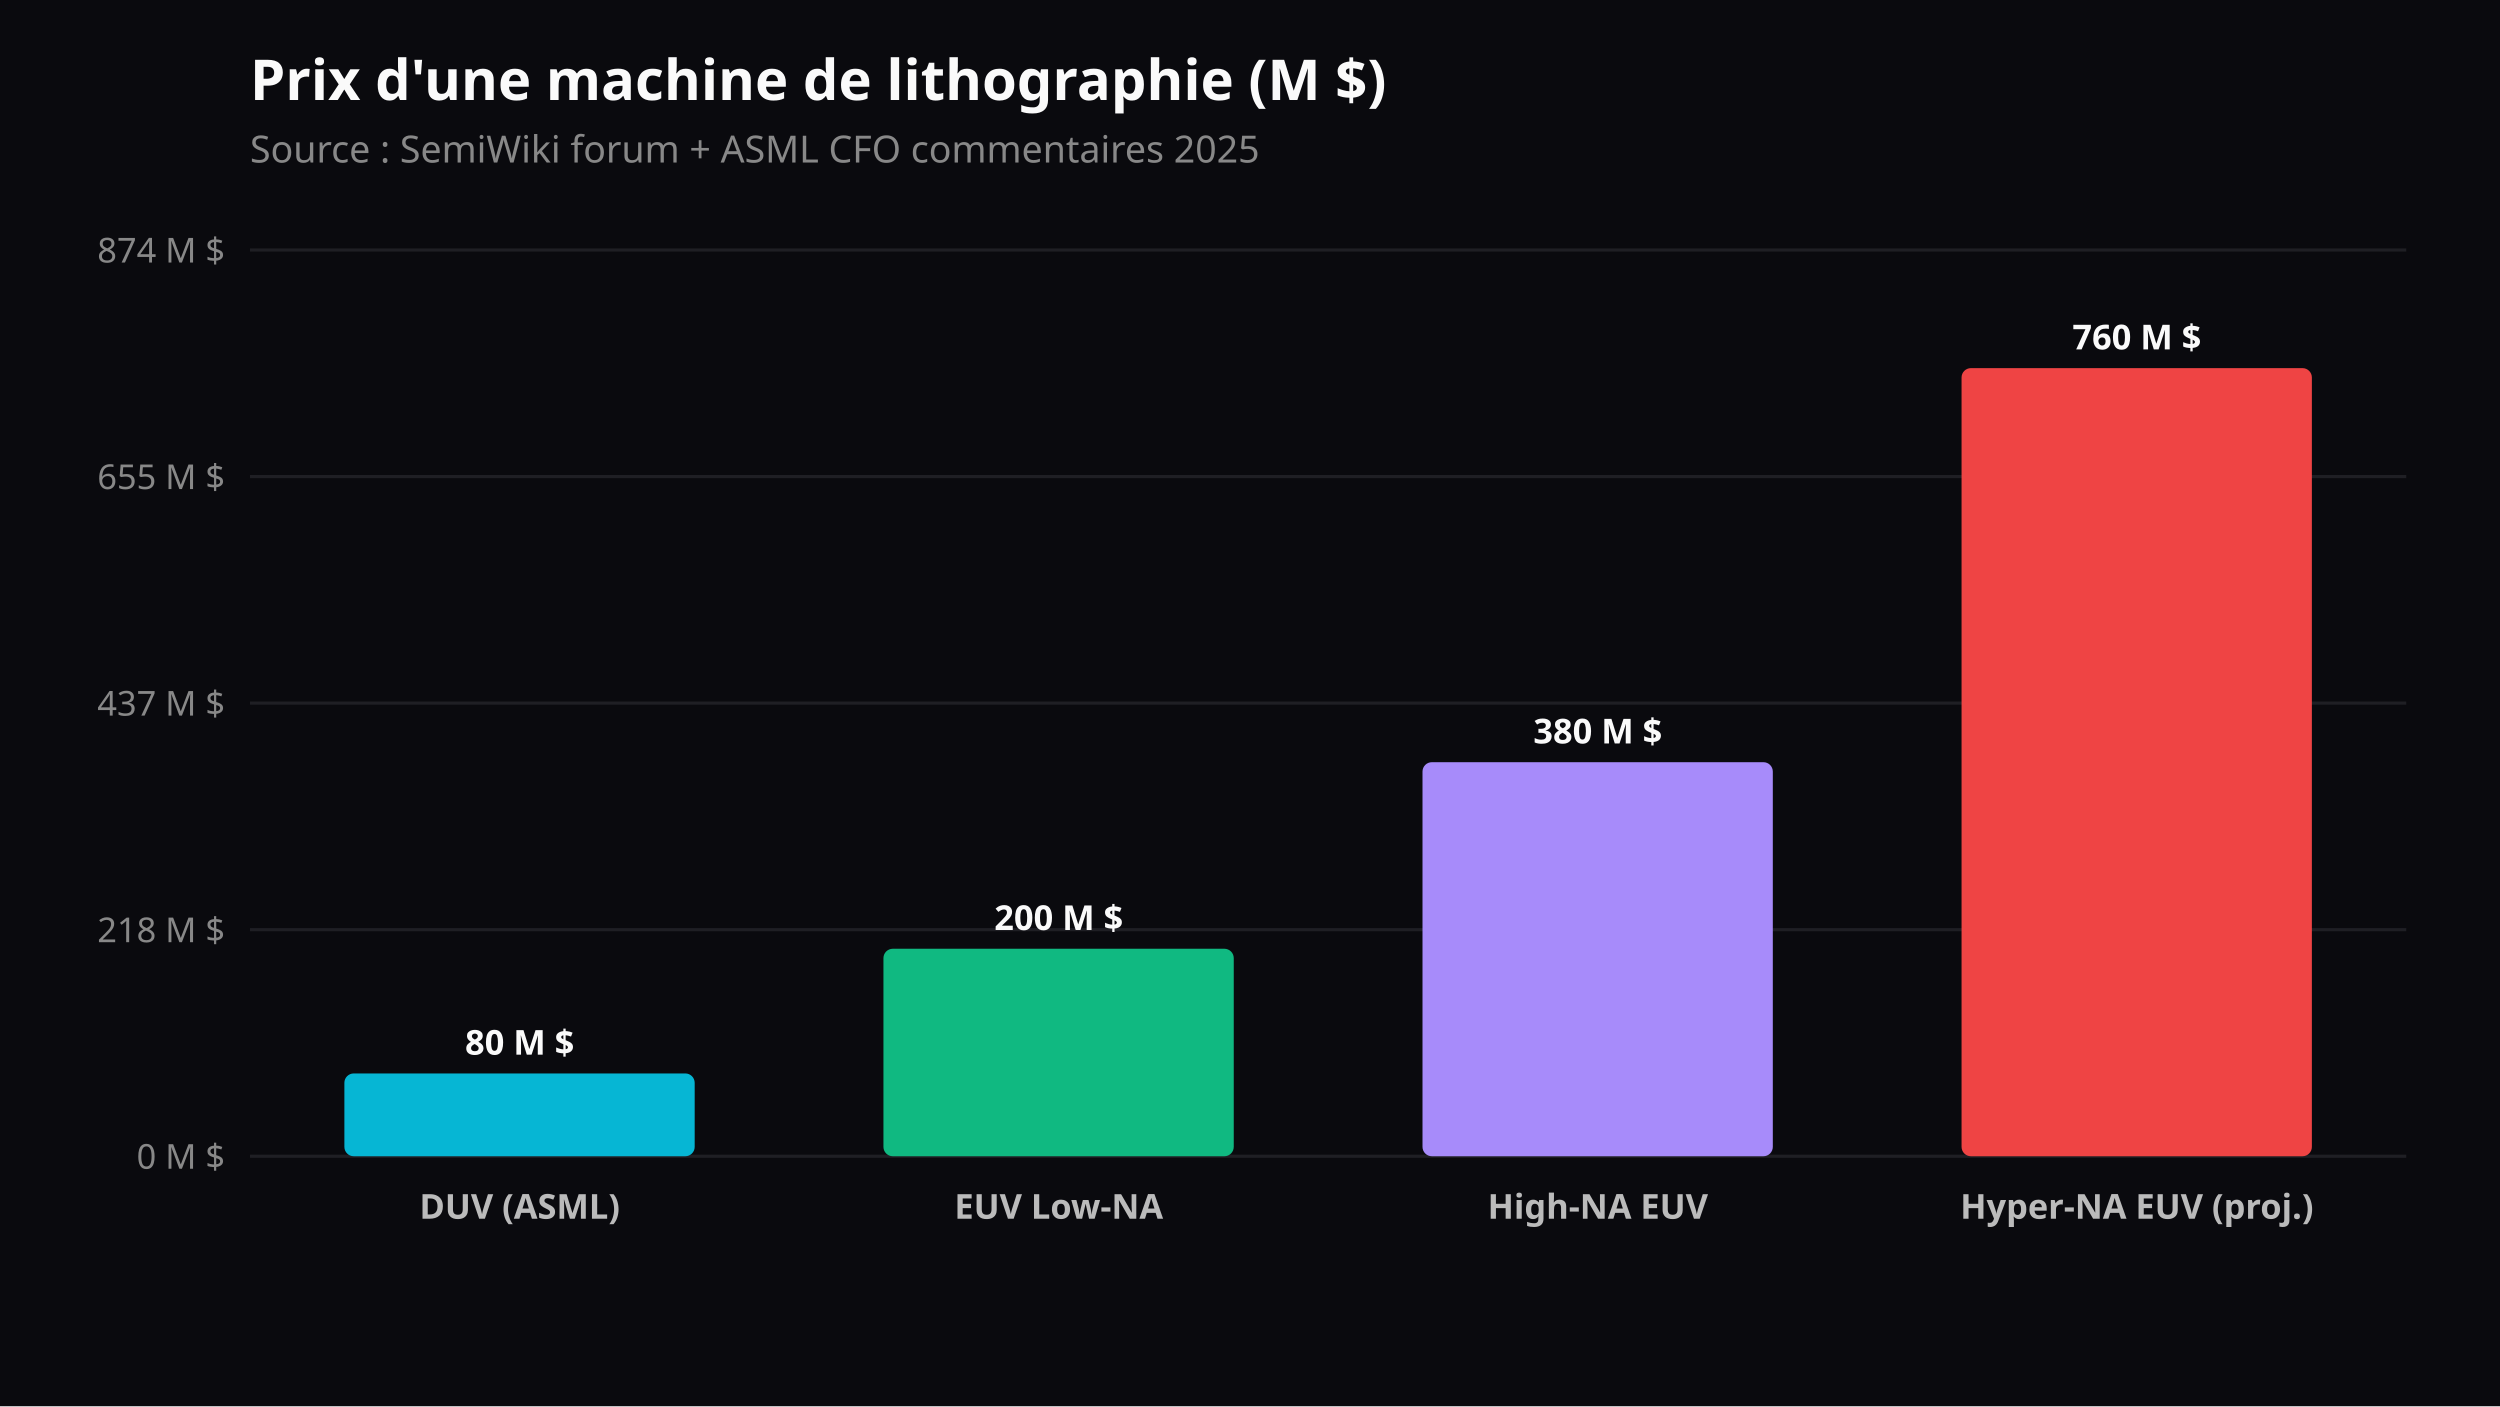
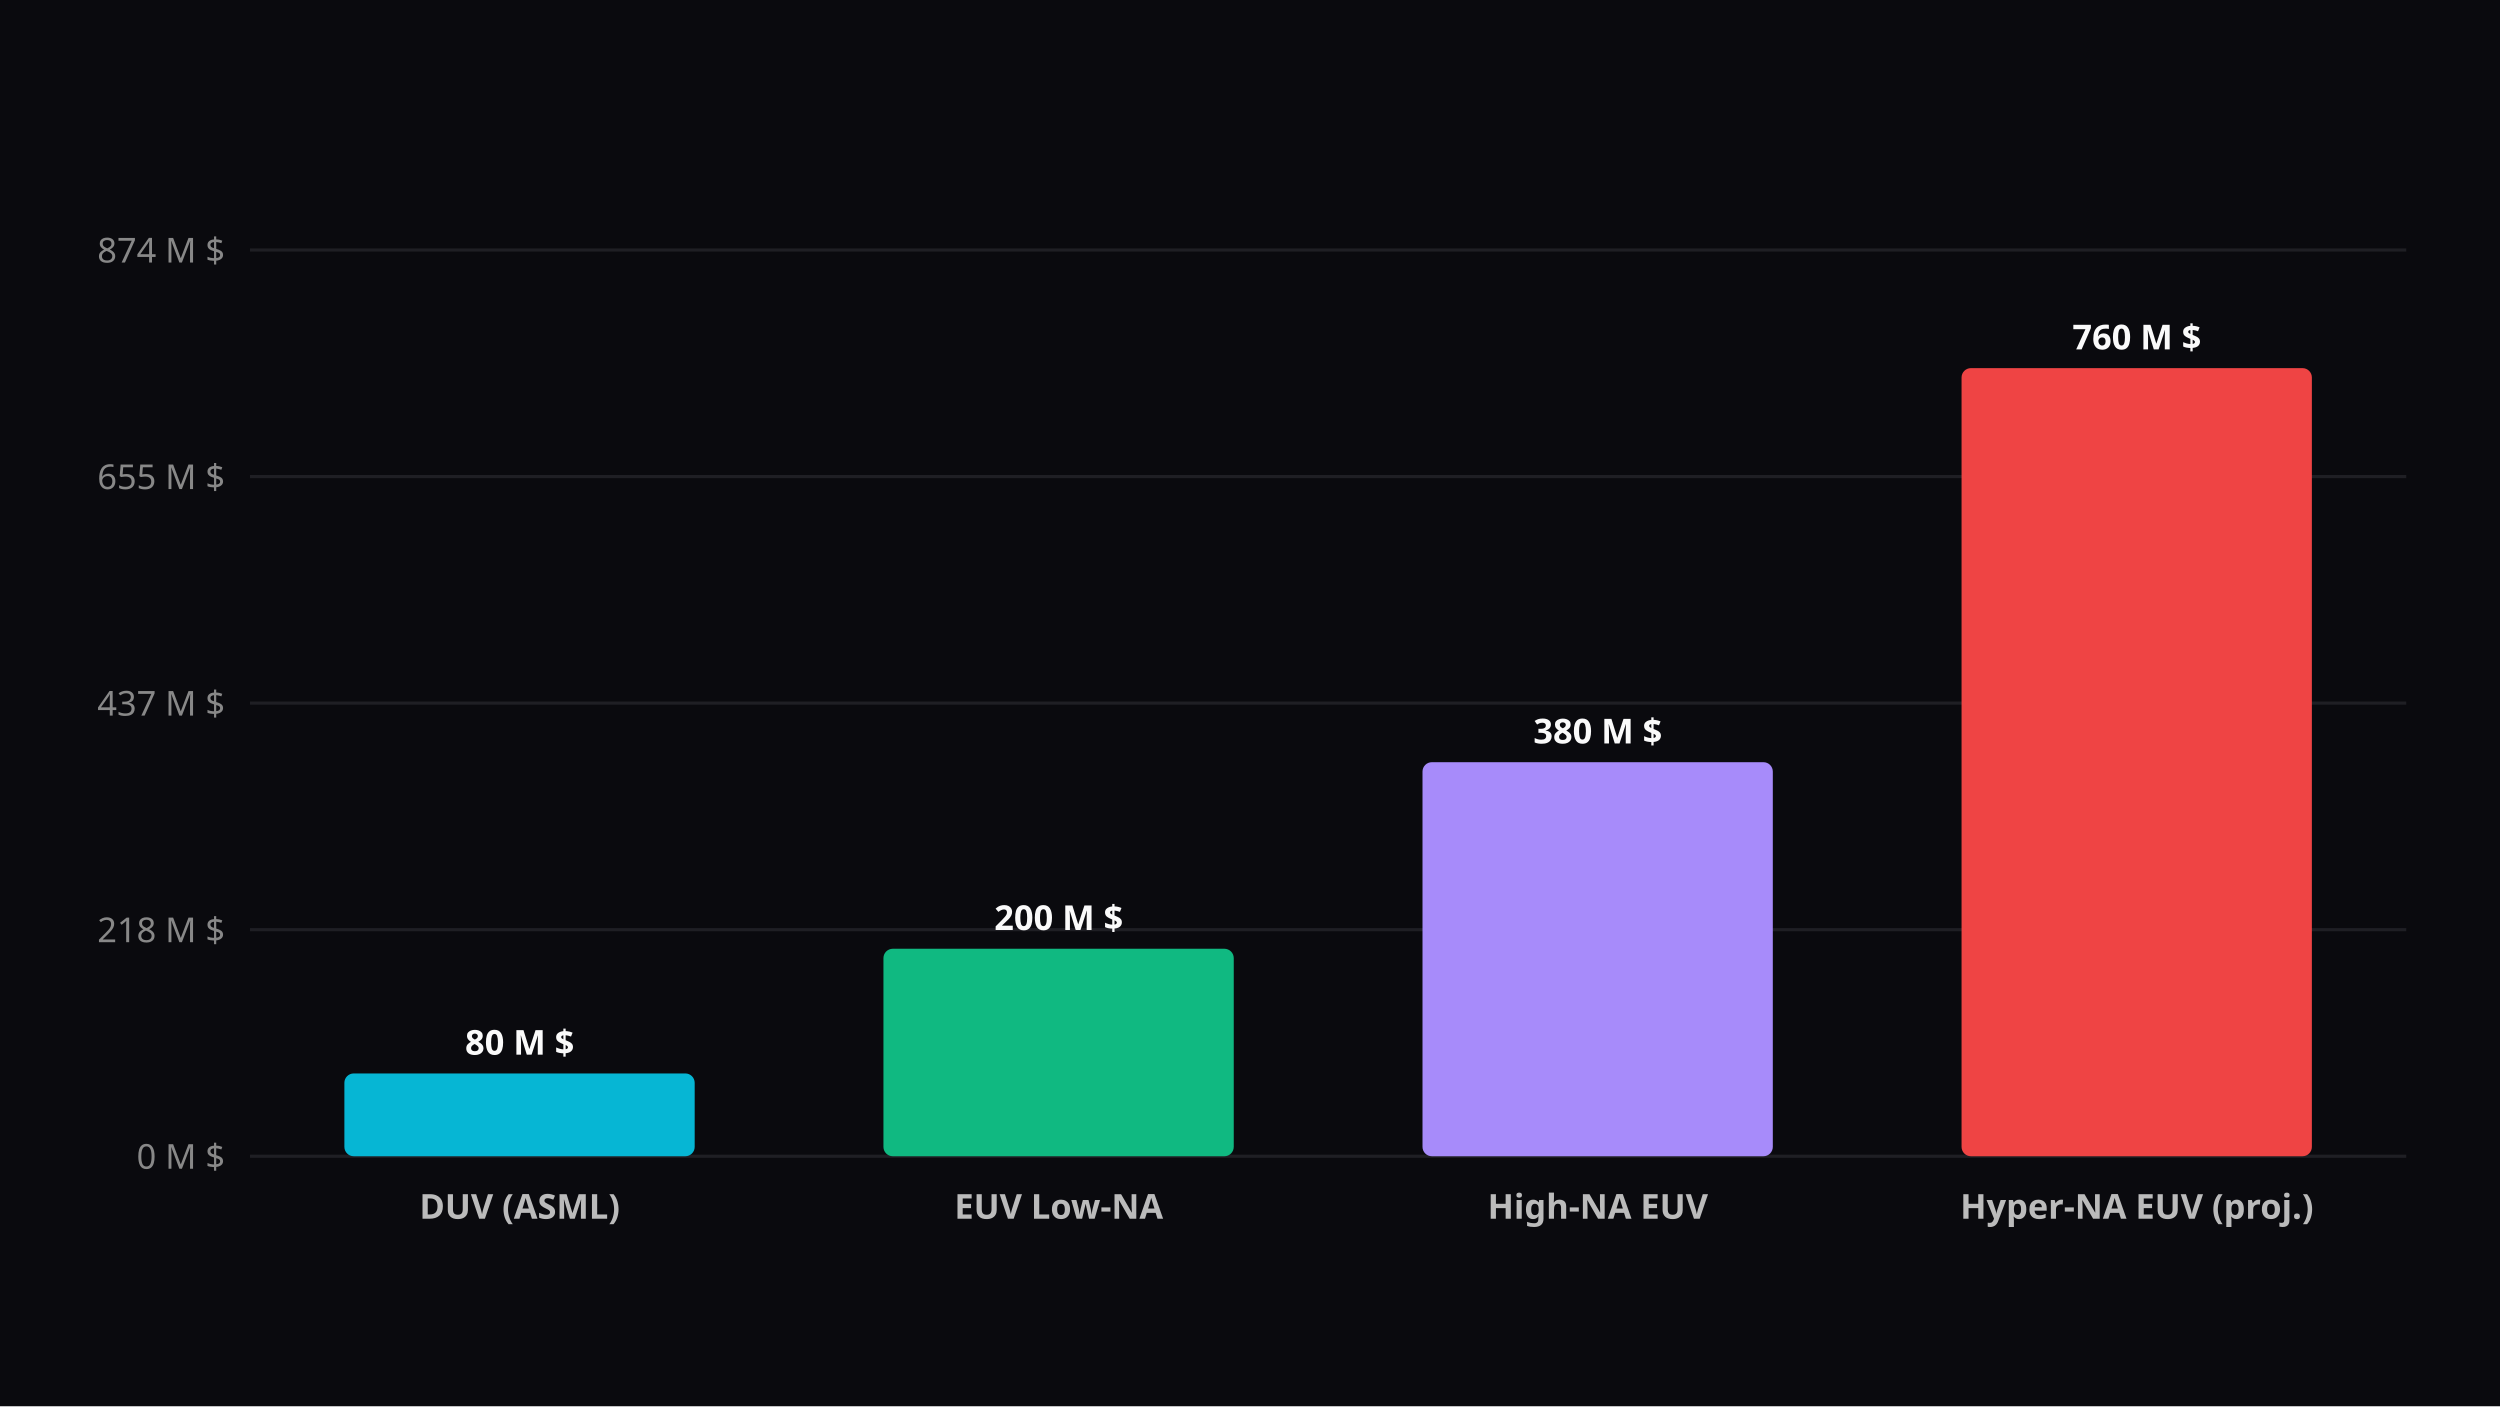
<svg xmlns="http://www.w3.org/2000/svg" viewBox="0 0 800 450" font-family="ui-sans-serif, system-ui">
  <rect width="800" height="450" fill="#0a0a0e" />
-   <text x="80" y="32" fill="#fafafa" font-size="18" font-weight="700">Prix d'une machine de lithographie (M $)</text>
-   <text x="80" y="52" fill="#888" font-size="12">Source : SemiWiki forum + ASML CFO commentaires 2025</text>
  <line x1="80" y1="80" x2="770" y2="80" stroke="#1f1f24" stroke-width="1" />
  <text x="72" y="84" text-anchor="end" fill="#888" font-size="11" font-family="ui-monospace">874 M $</text>
  <line x1="80" y1="152.5" x2="770" y2="152.5" stroke="#1f1f24" stroke-width="1" />
  <text x="72" y="156.5" text-anchor="end" fill="#888" font-size="11" font-family="ui-monospace">655 M $</text>
  <line x1="80" y1="225" x2="770" y2="225" stroke="#1f1f24" stroke-width="1" />
  <text x="72" y="229" text-anchor="end" fill="#888" font-size="11" font-family="ui-monospace">437 M $</text>
  <line x1="80" y1="297.5" x2="770" y2="297.5" stroke="#1f1f24" stroke-width="1" />
  <text x="72" y="301.5" text-anchor="end" fill="#888" font-size="11" font-family="ui-monospace">218 M $</text>
  <line x1="80" y1="370" x2="770" y2="370" stroke="#1f1f24" stroke-width="1" />
  <text x="72" y="374" text-anchor="end" fill="#888" font-size="11" font-family="ui-monospace">0 M $</text>
  <rect x="110.2" y="343.5" width="112.1" height="26.5" fill="#06b6d4" rx="3" />
  <text x="166.3" y="337.5" text-anchor="middle" fill="#fafafa" font-size="11" font-family="ui-monospace" font-weight="600">80 M $</text>
  <text x="166.3" y="390" text-anchor="middle" fill="#bbb" font-size="11" font-weight="600">DUV (ASML)</text>
  <rect x="282.7" y="303.6" width="112.1" height="66.4" fill="#10b981" rx="3" />
  <text x="338.8" y="297.6" text-anchor="middle" fill="#fafafa" font-size="11" font-family="ui-monospace" font-weight="600">200 M $</text>
  <text x="338.8" y="390" text-anchor="middle" fill="#bbb" font-size="11" font-weight="600">EUV Low-NA</text>
  <rect x="455.2" y="243.9" width="112.1" height="126.1" fill="#a78bfa" rx="3" />
  <text x="511.3" y="237.9" text-anchor="middle" fill="#fafafa" font-size="11" font-family="ui-monospace" font-weight="600">380 M $</text>
  <text x="511.3" y="390" text-anchor="middle" fill="#bbb" font-size="11" font-weight="600">High-NA EUV</text>
  <rect x="627.7" y="117.8" width="112.1" height="252.2" fill="#ef4444" rx="3" />
  <text x="683.8" y="111.8" text-anchor="middle" fill="#fafafa" font-size="11" font-family="ui-monospace" font-weight="600">760 M $</text>
  <text x="683.8" y="390" text-anchor="middle" fill="#bbb" font-size="11" font-weight="600">Hyper-NA EUV (proj.)</text>
</svg>
